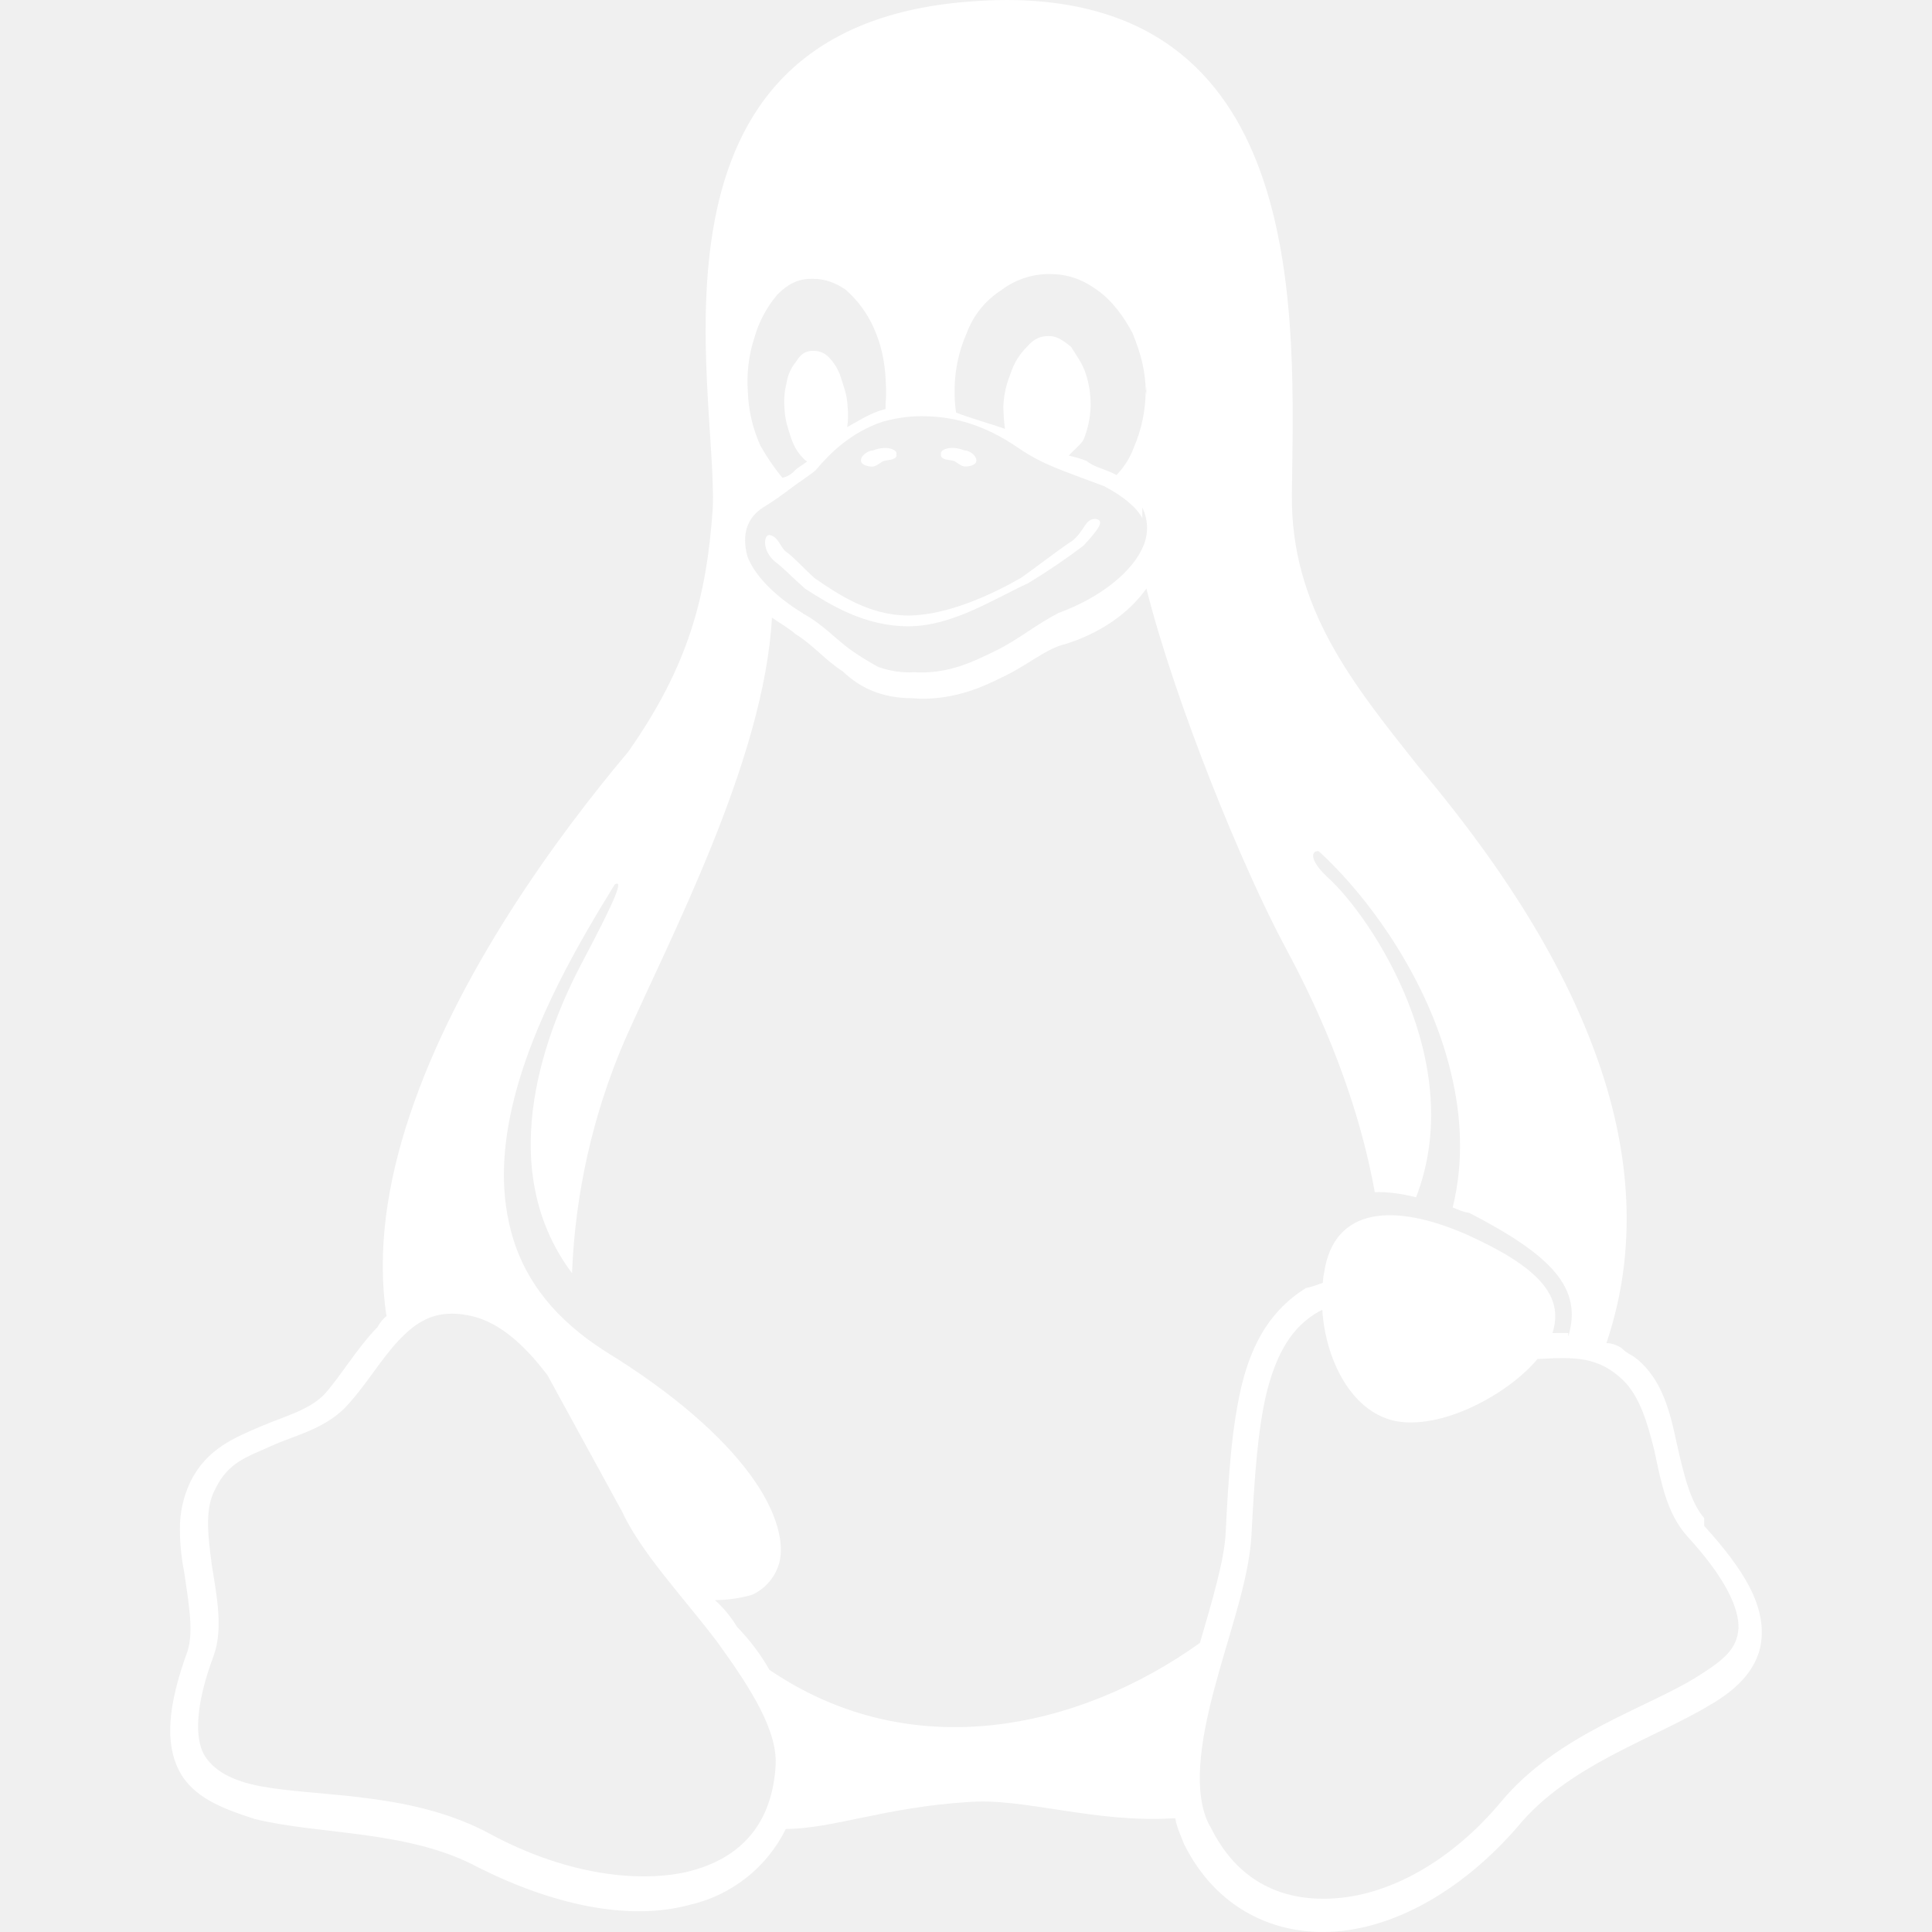
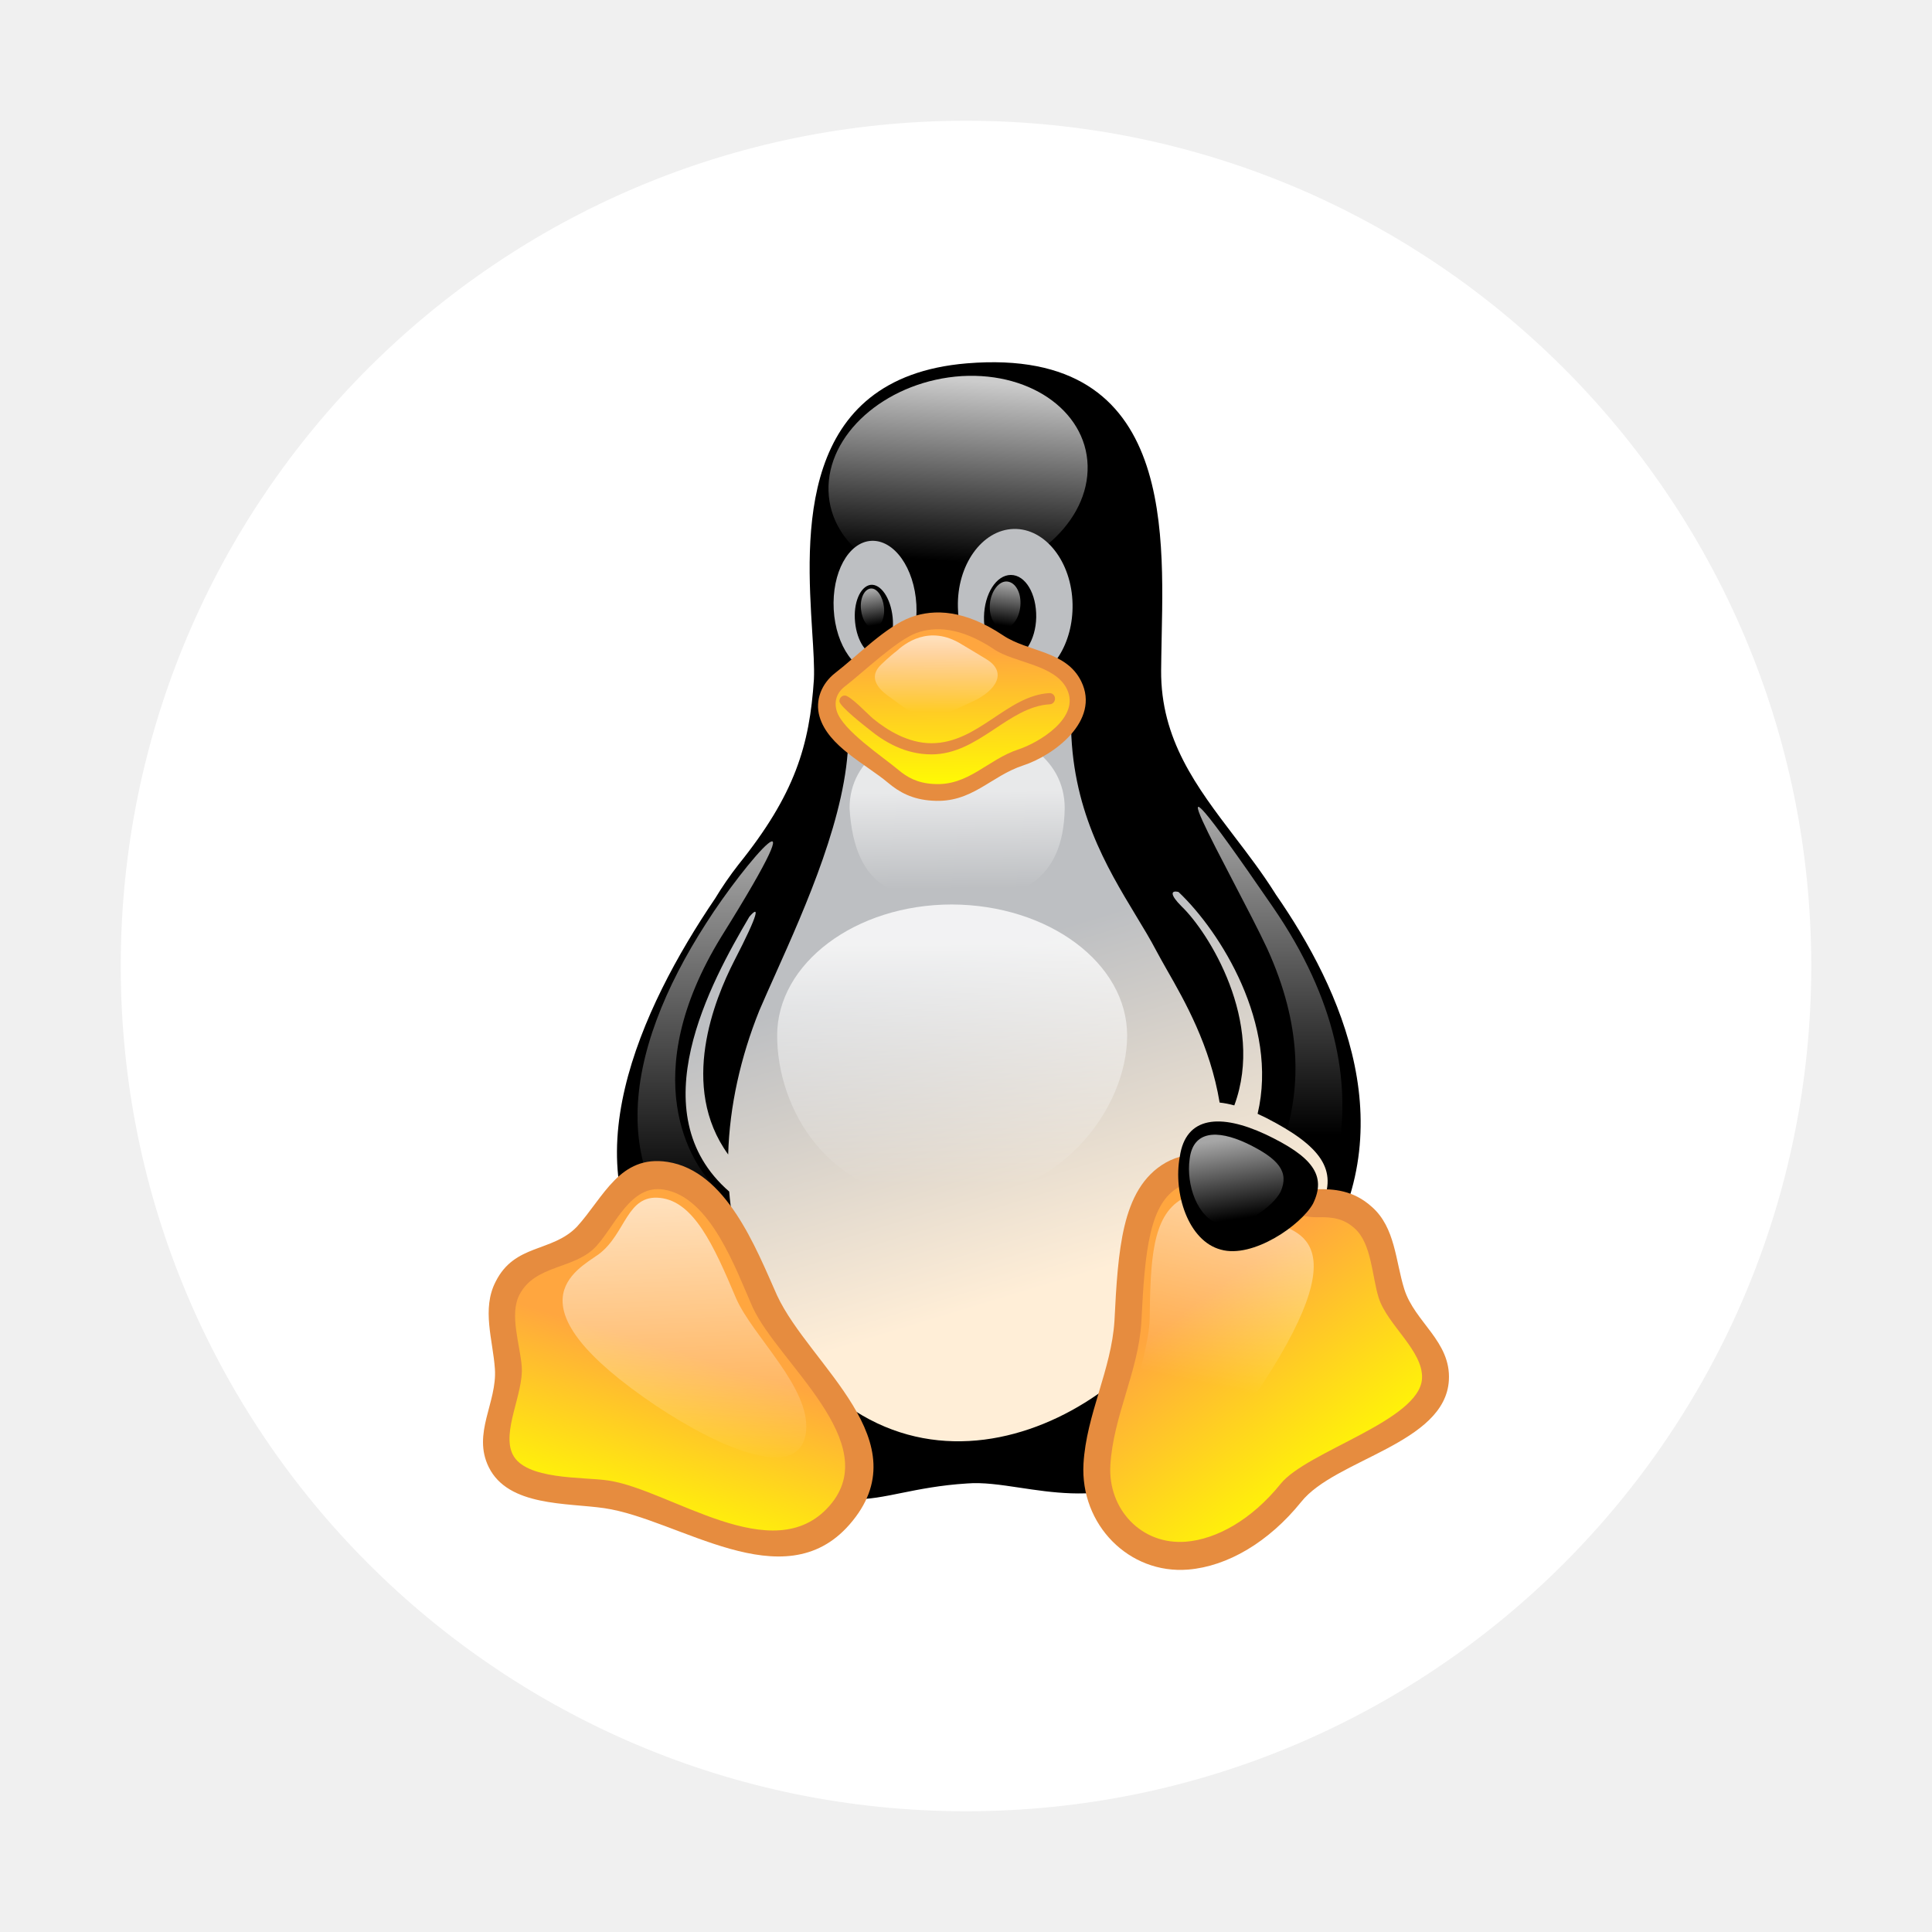
- <svg xmlns="http://www.w3.org/2000/svg" fill="#FFFFFF" role="img" viewBox="0 0 24 24">
-   <path d="M12.504 0c-.155 0-.315.008-.48.021-4.226.333-3.105 4.807-3.17 6.298-.076 1.092-.3 1.953-1.05 3.02-.885 1.051-2.127 2.75-2.716 4.521-.278.832-.41 1.684-.287 2.489a.424.424 0 00-.11.135c-.26.268-.45.6-.663.839-.199.199-.485.267-.797.4-.313.136-.658.269-.864.68-.09.189-.136.394-.132.602 0 .199.027.4.055.536.058.399.116.728.04.97-.249.68-.28 1.145-.106 1.484.174.334.535.47.94.601.81.2 1.91.135 2.774.6.926.466 1.866.67 2.616.47.526-.116.97-.464 1.208-.946.587-.003 1.23-.269 2.26-.334.699-.058 1.574.267 2.577.2.025.134.063.198.114.333l.003.003c.391.778 1.113 1.132 1.884 1.071.771-.06 1.592-.536 2.257-1.306.631-.765 1.683-1.084 2.378-1.503.348-.199.629-.469.649-.853.023-.4-.2-.811-.714-1.376v-.097l-.003-.003c-.17-.2-.25-.535-.338-.926-.085-.401-.182-.786-.492-1.046h-.003c-.059-.054-.123-.067-.188-.135a.357.357 0 00-.19-.064c.431-1.278.264-2.55-.173-3.694-.533-1.41-1.465-2.638-2.175-3.483-.796-1.005-1.576-1.957-1.56-3.368.026-2.152.236-6.133-3.544-6.139zm.529 3.405h.013c.213 0 .396.062.584.198.19.135.33.332.438.533.105.259.158.459.166.724 0-.02.006-.04.006-.06v.105a.086.086 0 01-.004-.021l-.004-.024a1.807 1.807 0 01-.15.706.953.953 0 01-.213.335.71.71 0 00-.088-.042c-.104-.045-.198-.064-.284-.133a1.312 1.312 0 00-.22-.066c.05-.06.146-.133.183-.198.053-.128.082-.264.088-.402v-.02a1.21 1.21 0 00-.061-.4c-.045-.134-.101-.2-.183-.333-.084-.066-.167-.132-.267-.132h-.016c-.093 0-.176.03-.262.132a.8.8 0 00-.205.334 1.18 1.18 0 00-.09.4v.019c.002.089.008.179.02.267-.193-.067-.438-.135-.607-.202a1.635 1.635 0 01-.018-.2v-.02a1.772 1.772 0 01.15-.768c.082-.22.232-.406.43-.533a.985.985 0 01.594-.2zm-2.962.059h.036c.142 0 .27.048.399.135.146.129.264.288.344.465.09.199.14.4.153.667v.004c.007.134.006.2-.002.266v.08c-.03.007-.056.018-.083.024-.152.055-.274.135-.393.2.012-.09.013-.18.003-.267v-.015c-.012-.133-.04-.2-.082-.333a.613.613 0 00-.166-.267.248.248 0 00-.183-.064h-.021c-.071.006-.13.04-.186.132a.552.552 0 00-.12.27.944.944 0 00-.023.33v.015c.012.135.037.2.08.334.046.134.098.2.166.268.01.009.02.018.034.024-.07.057-.117.07-.176.136a.304.304 0 01-.131.068 2.62 2.62 0 01-.275-.402 1.772 1.772 0 01-.155-.667 1.759 1.759 0 01.08-.668 1.43 1.43 0 01.283-.535c.128-.133.26-.2.418-.2zm1.37 1.706c.332 0 .733.065 1.216.399.293.2.523.269 1.052.468h.003c.255.136.405.266.478.399v-.131a.571.571 0 01.016.47c-.123.31-.516.643-1.063.842v.002c-.268.135-.501.333-.775.465-.276.135-.588.292-1.012.267a1.139 1.139 0 01-.448-.067 3.566 3.566 0 01-.322-.198c-.195-.135-.363-.332-.612-.465v-.005h-.005c-.4-.246-.616-.512-.686-.71-.07-.268-.005-.47.193-.6.224-.135.38-.271.483-.336.104-.074.143-.102.176-.131h.002v-.003c.169-.202.436-.47.839-.601.139-.036.294-.065.466-.065zm2.8 2.142c.358 1.417 1.196 3.475 1.735 4.473.286.534.855 1.659 1.102 3.024.156-.005.33.018.513.064.646-1.671-.546-3.467-1.089-3.966-.22-.2-.232-.335-.123-.335.59.534 1.365 1.572 1.646 2.757.13.535.16 1.104.021 1.67.067.028.135.06.205.067 1.032.534 1.413.938 1.23 1.537v-.043c-.06-.003-.12 0-.18 0h-.016c.151-.467-.182-.825-1.065-1.224-.915-.4-1.646-.336-1.77.465-.008.043-.013.066-.018.135-.068.023-.139.053-.209.064-.43.268-.662.669-.793 1.187-.13.533-.17 1.156-.205 1.869v.003c-.02.334-.17.838-.319 1.35-1.5 1.072-3.58 1.538-5.348.334a2.645 2.645 0 00-.402-.533 1.45 1.45 0 00-.275-.333c.182 0 .338-.03.465-.067a.615.615 0 00.314-.334c.108-.267 0-.697-.345-1.163-.345-.467-.931-.995-1.788-1.521-.63-.4-.986-.87-1.15-1.396-.165-.534-.143-1.085-.015-1.645.245-1.07.873-2.11 1.274-2.763.107-.065.037.135-.408.974-.396.751-1.14 2.497-.122 3.854a8.123 8.123 0 01.647-2.876c.564-1.278 1.743-3.504 1.836-5.268.048.036.217.135.289.202.218.133.38.333.59.465.21.201.477.335.876.335.039.003.075.006.11.006.412 0 .73-.134.997-.268.29-.134.52-.334.74-.4h.005c.467-.135.835-.402 1.044-.7zm2.185 8.958c.037.6.343 1.245.882 1.377.588.134 1.434-.333 1.791-.765l.211-.01c.315-.007.577.01.847.268l.003.003c.208.199.305.53.391.876.085.4.154.78.409 1.066.486.527.645.906.636 1.14l.003-.007v.018l-.003-.012c-.015.262-.185.396-.498.595-.63.401-1.746.712-2.457 1.57-.618.737-1.37 1.14-2.036 1.191-.664.053-1.237-.2-1.574-.898l-.005-.003c-.21-.4-.12-1.025.056-1.69.176-.668.428-1.344.463-1.897.037-.714.076-1.335.195-1.814.12-.465.308-.797.641-.984l.045-.022zm-10.814.049h.01c.053 0 .105.005.157.014.376.055.706.333 1.023.752l.91 1.664.003.003c.243.533.754 1.064 1.189 1.637.434.598.77 1.131.729 1.57v.006c-.057.744-.48 1.148-1.125 1.294-.645.135-1.52.002-2.395-.464-.968-.536-2.118-.469-2.857-.602-.369-.066-.61-.2-.723-.4-.11-.2-.113-.602.123-1.23v-.004l.002-.003c.117-.334.03-.752-.027-1.118-.055-.401-.083-.71.043-.94.16-.334.396-.4.69-.533.294-.135.64-.202.915-.47h.002v-.002c.256-.268.445-.601.668-.838.19-.201.38-.336.663-.336zm7.159-9.074c-.435.201-.945.535-1.488.535-.542 0-.97-.267-1.28-.466-.154-.134-.28-.268-.373-.335-.164-.134-.144-.333-.074-.333.109.016.129.134.199.2.096.066.215.2.36.333.292.2.68.467 1.167.467.485 0 1.053-.267 1.398-.466.195-.135.445-.334.648-.467.156-.136.149-.267.279-.267.128.016.034.134-.147.332a8.097 8.097 0 01-.69.468zm-1.082-1.583V5.64c-.006-.02.013-.042.029-.05.074-.043.18-.027.26.004.063 0 .16.067.15.135-.006.049-.085.066-.135.066-.055 0-.092-.043-.141-.068-.052-.018-.146-.008-.163-.065zm-.551 0c-.02.058-.113.049-.166.066-.047.025-.086.068-.14.068-.05 0-.13-.02-.136-.068-.01-.066.088-.133.15-.133.08-.031.184-.047.259-.005.019.009.036.03.03.05v.02h.003z" />
+ <svg xmlns="http://www.w3.org/2000/svg" width="800px" height="800px" viewBox="0 0 32 32" fill="none">
+   <path d="M30 16C30 23.728 23.735 30 16 30C8.265 30 2 23.728 2 16C2 8.265 8.265 2 16 2C23.735 2 30 8.265 30 16Z" fill="white" />
+   <path d="M11.306 21.91C11.181 21.723 11.071 21.471 10.982 21.17C9.376 19.358 10.617 16.692 11.845 14.881C11.962 14.687 12.091 14.5 12.23 14.322C13.167 13.158 13.409 12.348 13.481 11.252C13.49 11.048 13.473 10.778 13.453 10.468C13.354 8.884 13.19 6.252 16.016 6.018C19.549 5.727 19.261 8.971 19.235 10.873C19.234 10.952 19.233 11.028 19.232 11.102C19.223 12.249 19.821 13.034 20.445 13.854C20.674 14.153 20.905 14.457 21.112 14.784C21.118 14.794 21.124 14.804 21.13 14.813C22.222 16.388 23.299 18.737 21.799 20.965C21.589 21.726 21.27 22.424 20.843 22.992C19.314 25.005 17.954 24.801 16.892 24.641C16.572 24.593 16.279 24.549 16.016 24.571C15.58 24.598 15.23 24.668 14.928 24.729C13.761 24.965 13.305 25.057 11.306 21.91Z" fill="#000000" />
+   <path d="M18.014 7.795C17.981 8.727 16.992 9.537 15.806 9.612C14.621 9.687 13.691 8.979 13.723 8.046C13.756 7.114 14.745 6.304 15.931 6.229C17.116 6.161 18.047 6.862 18.014 7.795Z" fill="url(#paint0_linear_87_7435)" />
+   <path fill-rule="evenodd" clip-rule="evenodd" d="M15.866 10.061C15.875 10.568 16.107 11 16.433 11.195C15.37 11.1 14.051 11.489 14.051 12.225C14.035 13.47 13.342 15.02 12.843 16.135C12.745 16.354 12.654 16.557 12.577 16.737C12.269 17.502 12.083 18.32 12.061 19.122C11.243 17.995 11.838 16.548 12.158 15.921C12.585 15.095 12.576 14.992 12.411 15.185C11.776 16.265 10.58 18.433 12.078 19.736C12.125 20.318 12.267 20.881 12.518 21.399C14.523 25.442 18.276 23.782 19.514 21.685C19.679 21.387 19.812 21.099 19.918 20.82C19.98 20.859 20.046 20.89 20.117 20.909C20.739 21.093 21.669 20.392 21.892 19.957C22.16 19.378 21.885 18.983 20.968 18.514C20.922 18.491 20.875 18.469 20.83 18.448C21.181 16.968 20.212 15.428 19.52 14.774C19.391 14.742 19.373 14.816 19.573 15.015C20.009 15.433 20.957 16.923 20.444 18.309C20.36 18.286 20.278 18.27 20.201 18.262C20.043 17.316 19.623 16.58 19.329 16.066C19.263 15.949 19.203 15.844 19.154 15.751C19.055 15.562 18.937 15.366 18.811 15.159C18.328 14.359 17.739 13.384 17.739 11.939C17.665 11.621 17.365 11.409 16.966 11.292C17.429 11.199 17.777 10.657 17.765 10.007C17.752 9.305 17.313 8.747 16.789 8.761C16.265 8.775 15.846 9.36 15.866 10.061ZM16.298 10.217C16.291 10.605 16.475 10.918 16.717 10.918C16.953 10.918 17.156 10.605 17.163 10.224C17.169 9.836 16.986 9.523 16.743 9.523C16.501 9.523 16.305 9.836 16.298 10.217Z" fill="url(#paint1_linear_87_7435)" />
+   <path fill-rule="evenodd" clip-rule="evenodd" d="M14.556 11.15C14.935 11.129 15.211 10.619 15.178 10.013C15.145 9.408 14.811 8.938 14.431 8.958C14.051 8.979 13.776 9.489 13.809 10.095C13.842 10.701 14.176 11.17 14.556 11.15ZM14.785 10.224C14.818 10.544 14.7 10.816 14.529 10.844C14.359 10.864 14.195 10.626 14.163 10.306C14.13 9.986 14.248 9.714 14.418 9.687C14.588 9.666 14.752 9.904 14.785 10.224Z" fill="url(#paint2_linear_87_7435)" />
+   <path d="M16.396 10C16.376 10.217 16.475 10.394 16.612 10.408C16.75 10.422 16.881 10.251 16.9 10.04C16.92 9.823 16.822 9.646 16.684 9.632C16.547 9.618 16.416 9.789 16.396 10Z" fill="url(#paint3_linear_87_7435)" />
+   <path d="M14.641 10.054C14.661 10.231 14.589 10.388 14.484 10.401C14.379 10.415 14.281 10.279 14.261 10.095C14.241 9.918 14.313 9.762 14.418 9.748C14.523 9.734 14.621 9.877 14.641 10.054Z" fill="url(#paint4_linear_87_7435)" />
+   <path d="M18.669 17.152C18.669 18.35 17.562 19.902 15.662 19.889C13.704 19.902 12.872 18.35 12.872 17.152C12.872 15.955 14.169 14.981 15.767 14.981C17.372 14.988 18.669 15.955 18.669 17.152Z" fill="url(#paint5_linear_87_7435)" />
+   <path d="M17.635 13.389C17.615 14.628 16.835 14.921 15.853 14.921C14.87 14.921 14.156 14.737 14.071 13.389C14.071 12.545 14.87 12.055 15.853 12.055C16.835 12.048 17.635 12.539 17.635 13.389Z" fill="url(#paint6_linear_87_7435)" />
+   <path d="M11.694 15.295C12.336 14.281 13.691 12.722 11.949 15.512C10.534 17.813 11.425 19.29 11.884 19.698C13.207 20.923 13.154 21.747 12.113 21.1C9.879 19.718 10.344 17.391 11.694 15.295Z" fill="url(#paint7_linear_87_7435)" />
+   <path d="M20.988 15.71C20.431 14.519 18.663 11.497 21.073 15.009C23.268 18.187 21.728 20.399 21.453 20.617C21.178 20.835 20.255 21.277 20.523 20.508C20.798 19.739 22.161 18.283 20.988 15.71Z" fill="url(#paint8_linear_87_7435)" />
+   <path d="M11.209 25.102C9.742 24.292 7.613 25.259 8.386 23.067C8.543 22.57 8.156 21.822 8.405 21.338C8.7 20.746 9.336 20.876 9.715 20.481C10.089 20.073 10.325 19.365 11.025 19.474C11.72 19.582 12.185 20.467 12.67 21.556C13.03 22.332 14.301 23.428 14.215 24.299C14.111 25.633 12.65 25.885 11.209 25.102Z" fill="url(#paint9_linear_87_7435)" />
+   <path fill-rule="evenodd" clip-rule="evenodd" d="M9.877 20.64C9.52 21.031 8.865 20.937 8.602 21.448C8.433 21.776 8.617 22.28 8.642 22.639C8.673 23.082 8.305 23.711 8.492 24.09C8.703 24.515 9.653 24.46 10.071 24.521C11.102 24.672 12.806 26.006 13.739 24.941C14.65 23.9 12.898 22.582 12.468 21.657C12.189 21.029 11.771 19.825 10.992 19.703C10.443 19.617 10.193 20.294 9.877 20.64ZM11.058 19.245C12.028 19.397 12.513 20.654 12.871 21.457C13.414 22.623 15.275 23.875 14.069 25.253C12.973 26.504 11.244 25.16 10.009 24.98C9.392 24.89 8.419 24.955 8.096 24.302C7.818 23.74 8.236 23.232 8.197 22.672C8.164 22.195 7.976 21.683 8.208 21.231C8.525 20.595 9.139 20.748 9.555 20.319C9.998 19.833 10.263 19.121 11.058 19.245Z" fill="#E68C3F" />
+   <path d="M21.381 24.728C22.456 23.373 24.846 23.652 23.235 21.794C22.895 21.393 22.999 20.535 22.58 20.168C22.089 19.719 21.545 20.086 21.047 19.855C20.549 19.603 20.026 19.12 19.416 19.46C18.807 19.807 18.742 20.706 18.683 21.89C18.63 22.741 17.884 24.163 18.283 24.946C18.86 26.157 20.36 25.994 21.381 24.728Z" fill="url(#paint10_linear_87_7435)" />
+   <path fill-rule="evenodd" clip-rule="evenodd" d="M21.81 19.698C22.085 19.691 22.415 19.71 22.725 19.992C23.11 20.332 23.114 20.887 23.259 21.351C23.431 21.901 24.034 22.215 23.998 22.86C23.939 23.914 22.114 24.168 21.552 24.876C21.012 25.545 20.33 25.943 19.682 25.997C18.7 26.078 17.889 25.252 17.946 24.244C17.993 23.428 18.409 22.686 18.459 21.876C18.488 21.29 18.52 20.746 18.626 20.305C18.733 19.859 18.926 19.475 19.308 19.257C20.145 18.789 20.954 19.721 21.81 19.698ZM19.522 19.664C19.295 19.793 19.151 20.032 19.059 20.417C18.965 20.807 18.934 21.307 18.904 21.905C18.854 22.716 18.438 23.457 18.391 24.271C18.35 24.997 18.907 25.596 19.647 25.535C20.148 25.493 20.727 25.176 21.209 24.58C21.64 24.037 23.514 23.534 23.553 22.833C23.578 22.375 22.977 21.946 22.835 21.494C22.724 21.141 22.719 20.593 22.436 20.345C22.255 20.18 22.064 20.155 21.821 20.161C21.116 20.18 20.176 19.299 19.522 19.664Z" fill="#E68C3F" />
+   <path d="M20.916 22.917C22.579 20.365 21.341 20.386 20.922 20.188C20.503 19.984 20.064 19.582 19.573 19.862C19.081 20.147 19.055 20.882 19.042 21.849C19.023 22.543 18.466 23.707 18.8 24.353C19.206 25.109 20.189 24.013 20.916 22.917Z" fill="url(#paint11_linear_87_7435)" />
+   <path d="M10.868 23.285C8.379 21.61 9.545 21.039 9.918 20.773C10.37 20.433 10.377 19.78 10.934 19.841C11.49 19.902 11.818 20.617 12.191 21.502C12.466 22.134 13.423 22.978 13.351 23.707C13.259 24.564 11.942 23.999 10.868 23.285Z" fill="url(#paint12_linear_87_7435)" />
+   <path d="M21.748 19.936C21.552 20.29 20.753 20.848 20.222 20.698C19.678 20.555 19.429 19.759 19.541 19.16C19.639 18.48 20.222 18.446 20.956 18.786C21.735 19.154 21.977 19.467 21.748 19.936Z" fill="#000000" />
+   <path d="M21.211 19.739C21.086 19.984 20.562 20.372 20.195 20.27C19.829 20.168 19.645 19.616 19.704 19.201C19.757 18.732 20.15 18.704 20.648 18.936C21.185 19.194 21.355 19.412 21.211 19.739Z" fill="url(#paint13_linear_87_7435)" />
+   <path d="M14.437 10.858C14.699 10.606 15.335 9.837 16.54 10.64C16.763 10.79 16.946 10.803 17.372 10.994C18.23 11.361 17.824 12.246 16.907 12.545C16.514 12.675 16.16 13.171 15.453 13.124C14.844 13.09 14.686 12.675 14.313 12.45C13.651 12.062 13.553 11.538 13.913 11.259C14.274 10.98 14.411 10.878 14.437 10.858Z" fill="url(#paint14_linear_87_7435)" />
+   <path fill-rule="evenodd" clip-rule="evenodd" d="M13.993 11.37C13.856 11.476 13.813 11.617 13.858 11.773C13.951 12.094 14.622 12.534 14.878 12.75C15.024 12.873 15.191 12.97 15.461 12.985C16.039 13.024 16.36 12.579 16.867 12.413C17.2 12.304 17.904 11.888 17.671 11.412C17.472 11.005 16.801 10.98 16.468 10.756C15.894 10.374 15.476 10.377 15.179 10.484C14.853 10.602 14.289 11.142 13.993 11.37ZM15.091 10.222C15.478 10.082 15.981 10.102 16.613 10.523C17.028 10.802 17.659 10.775 17.909 11.286C18.228 11.937 17.456 12.512 16.947 12.678C16.402 12.857 16.098 13.306 15.445 13.262C15.106 13.243 14.888 13.116 14.71 12.966C14.341 12.656 13.716 12.361 13.574 11.869C13.495 11.597 13.61 11.32 13.833 11.147C14.194 10.868 14.682 10.369 15.091 10.222Z" fill="#E68C3F" />
+   <path fill-rule="evenodd" clip-rule="evenodd" d="M17.474 11.567C17.477 11.618 17.439 11.662 17.39 11.665C16.697 11.704 16.21 12.495 15.427 12.495C14.989 12.495 14.642 12.284 14.394 12.08C14.344 12.04 13.903 11.7 13.903 11.613C13.903 11.562 13.943 11.52 13.992 11.52C14.085 11.52 14.363 11.822 14.466 11.907C14.7 12.098 15.046 12.31 15.427 12.31C16.202 12.31 16.678 11.52 17.381 11.48C17.43 11.477 17.472 11.516 17.474 11.567Z" fill="#E68C3F" />
+   <path d="M14.844 10.789C14.975 10.667 15.388 10.333 15.931 10.674C16.049 10.742 16.167 10.816 16.338 10.919C16.685 11.13 16.515 11.436 16.095 11.626C15.905 11.708 15.591 11.885 15.355 11.871C15.093 11.844 14.916 11.667 14.746 11.552C14.425 11.334 14.445 11.15 14.595 11.007C14.707 10.898 14.831 10.796 14.844 10.789Z" fill="url(#paint15_linear_87_7435)" />
+   <defs>
+     <linearGradient id="paint0_linear_87_7435" x1="16.058" y1="6.306" x2="15.836" y2="9.306" gradientUnits="userSpaceOnUse">
+       <stop stop-color="white" stop-opacity="0.8" />
+       <stop offset="1" stop-color="white" stop-opacity="0" />
+     </linearGradient>
+     <linearGradient id="paint1_linear_87_7435" x1="12.897" y1="22.672" x2="11.251" y2="17.272" gradientUnits="userSpaceOnUse">
+       <stop stop-color="#FFEED7" />
+       <stop offset="1" stop-color="#BDBFC2" />
+     </linearGradient>
+     <linearGradient id="paint2_linear_87_7435" x1="12.897" y1="22.672" x2="11.251" y2="17.272" gradientUnits="userSpaceOnUse">
+       <stop stop-color="#FFEED7" />
+       <stop offset="1" stop-color="#BDBFC2" />
+     </linearGradient>
+     <linearGradient id="paint3_linear_87_7435" x1="16.668" y1="9.655" x2="16.575" y2="10.354" gradientUnits="userSpaceOnUse">
+       <stop stop-color="white" stop-opacity="0.65" />
+       <stop offset="1" stop-color="white" stop-opacity="0" />
+     </linearGradient>
+     <linearGradient id="paint4_linear_87_7435" x1="14.434" y1="9.783" x2="14.534" y2="10.348" gradientUnits="userSpaceOnUse">
+       <stop stop-color="white" stop-opacity="0.65" />
+       <stop offset="1" stop-color="white" stop-opacity="0" />
+     </linearGradient>
+     <linearGradient id="paint5_linear_87_7435" x1="15.761" y1="15.631" x2="15.778" y2="19.627" gradientUnits="userSpaceOnUse">
+       <stop stop-color="white" stop-opacity="0.8" />
+       <stop offset="1" stop-color="white" stop-opacity="0" />
+     </linearGradient>
+     <linearGradient id="paint6_linear_87_7435" x1="15.85" y1="13.125" x2="15.869" y2="14.714" gradientUnits="userSpaceOnUse">
+       <stop stop-color="white" stop-opacity="0.65" />
+       <stop offset="1" stop-color="white" stop-opacity="0" />
+     </linearGradient>
+     <linearGradient id="paint7_linear_87_7435" x1="11.72" y1="14.105" x2="11.72" y2="19.937" gradientUnits="userSpaceOnUse">
+       <stop stop-color="white" stop-opacity="0.65" />
+       <stop offset="1" stop-color="white" stop-opacity="0" />
+     </linearGradient>
+     <linearGradient id="paint8_linear_87_7435" x1="21.033" y1="13.536" x2="21.031" y2="18.805" gradientUnits="userSpaceOnUse">
+       <stop stop-color="white" stop-opacity="0.65" />
+       <stop offset="1" stop-color="white" stop-opacity="0" />
+     </linearGradient>
+     <linearGradient id="paint9_linear_87_7435" x1="11.429" y1="22.437" x2="10.535" y2="25.421" gradientUnits="userSpaceOnUse">
+       <stop stop-color="#FFA63F" />
+       <stop offset="1" stop-color="#FFFF00" />
+     </linearGradient>
+     <linearGradient id="paint10_linear_87_7435" x1="19.882" y1="21.53" x2="22.266" y2="24.78" gradientUnits="userSpaceOnUse">
+       <stop stop-color="#FFA63F" />
+       <stop offset="1" stop-color="#FFFF00" />
+     </linearGradient>
+     <linearGradient id="paint11_linear_87_7435" x1="20.52" y1="18.933" x2="19.686" y2="22.86" gradientUnits="userSpaceOnUse">
+       <stop stop-color="white" stop-opacity="0.65" />
+       <stop offset="1" stop-color="white" stop-opacity="0" />
+     </linearGradient>
+     <linearGradient id="paint12_linear_87_7435" x1="11.246" y1="19.904" x2="11.412" y2="24.324" gradientUnits="userSpaceOnUse">
+       <stop stop-color="white" stop-opacity="0.65" />
+       <stop offset="1" stop-color="white" stop-opacity="0" />
+     </linearGradient>
+     <linearGradient id="paint13_linear_87_7435" x1="20.375" y1="18.862" x2="20.569" y2="20.182" gradientUnits="userSpaceOnUse">
+       <stop stop-color="white" stop-opacity="0.65" />
+       <stop offset="1" stop-color="white" stop-opacity="0" />
+     </linearGradient>
+     <linearGradient id="paint14_linear_87_7435" x1="15.764" y1="10.784" x2="15.78" y2="13.11" gradientUnits="userSpaceOnUse">
+       <stop stop-color="#FFA63F" />
+       <stop offset="1" stop-color="#FFFF00" />
+     </linearGradient>
+     <linearGradient id="paint15_linear_87_7435" x1="15.511" y1="10.564" x2="15.506" y2="11.794" gradientUnits="userSpaceOnUse">
+       <stop stop-color="white" stop-opacity="0.65" />
+       <stop offset="1" stop-color="white" stop-opacity="0" />
+     </linearGradient>
+   </defs>
</svg>
